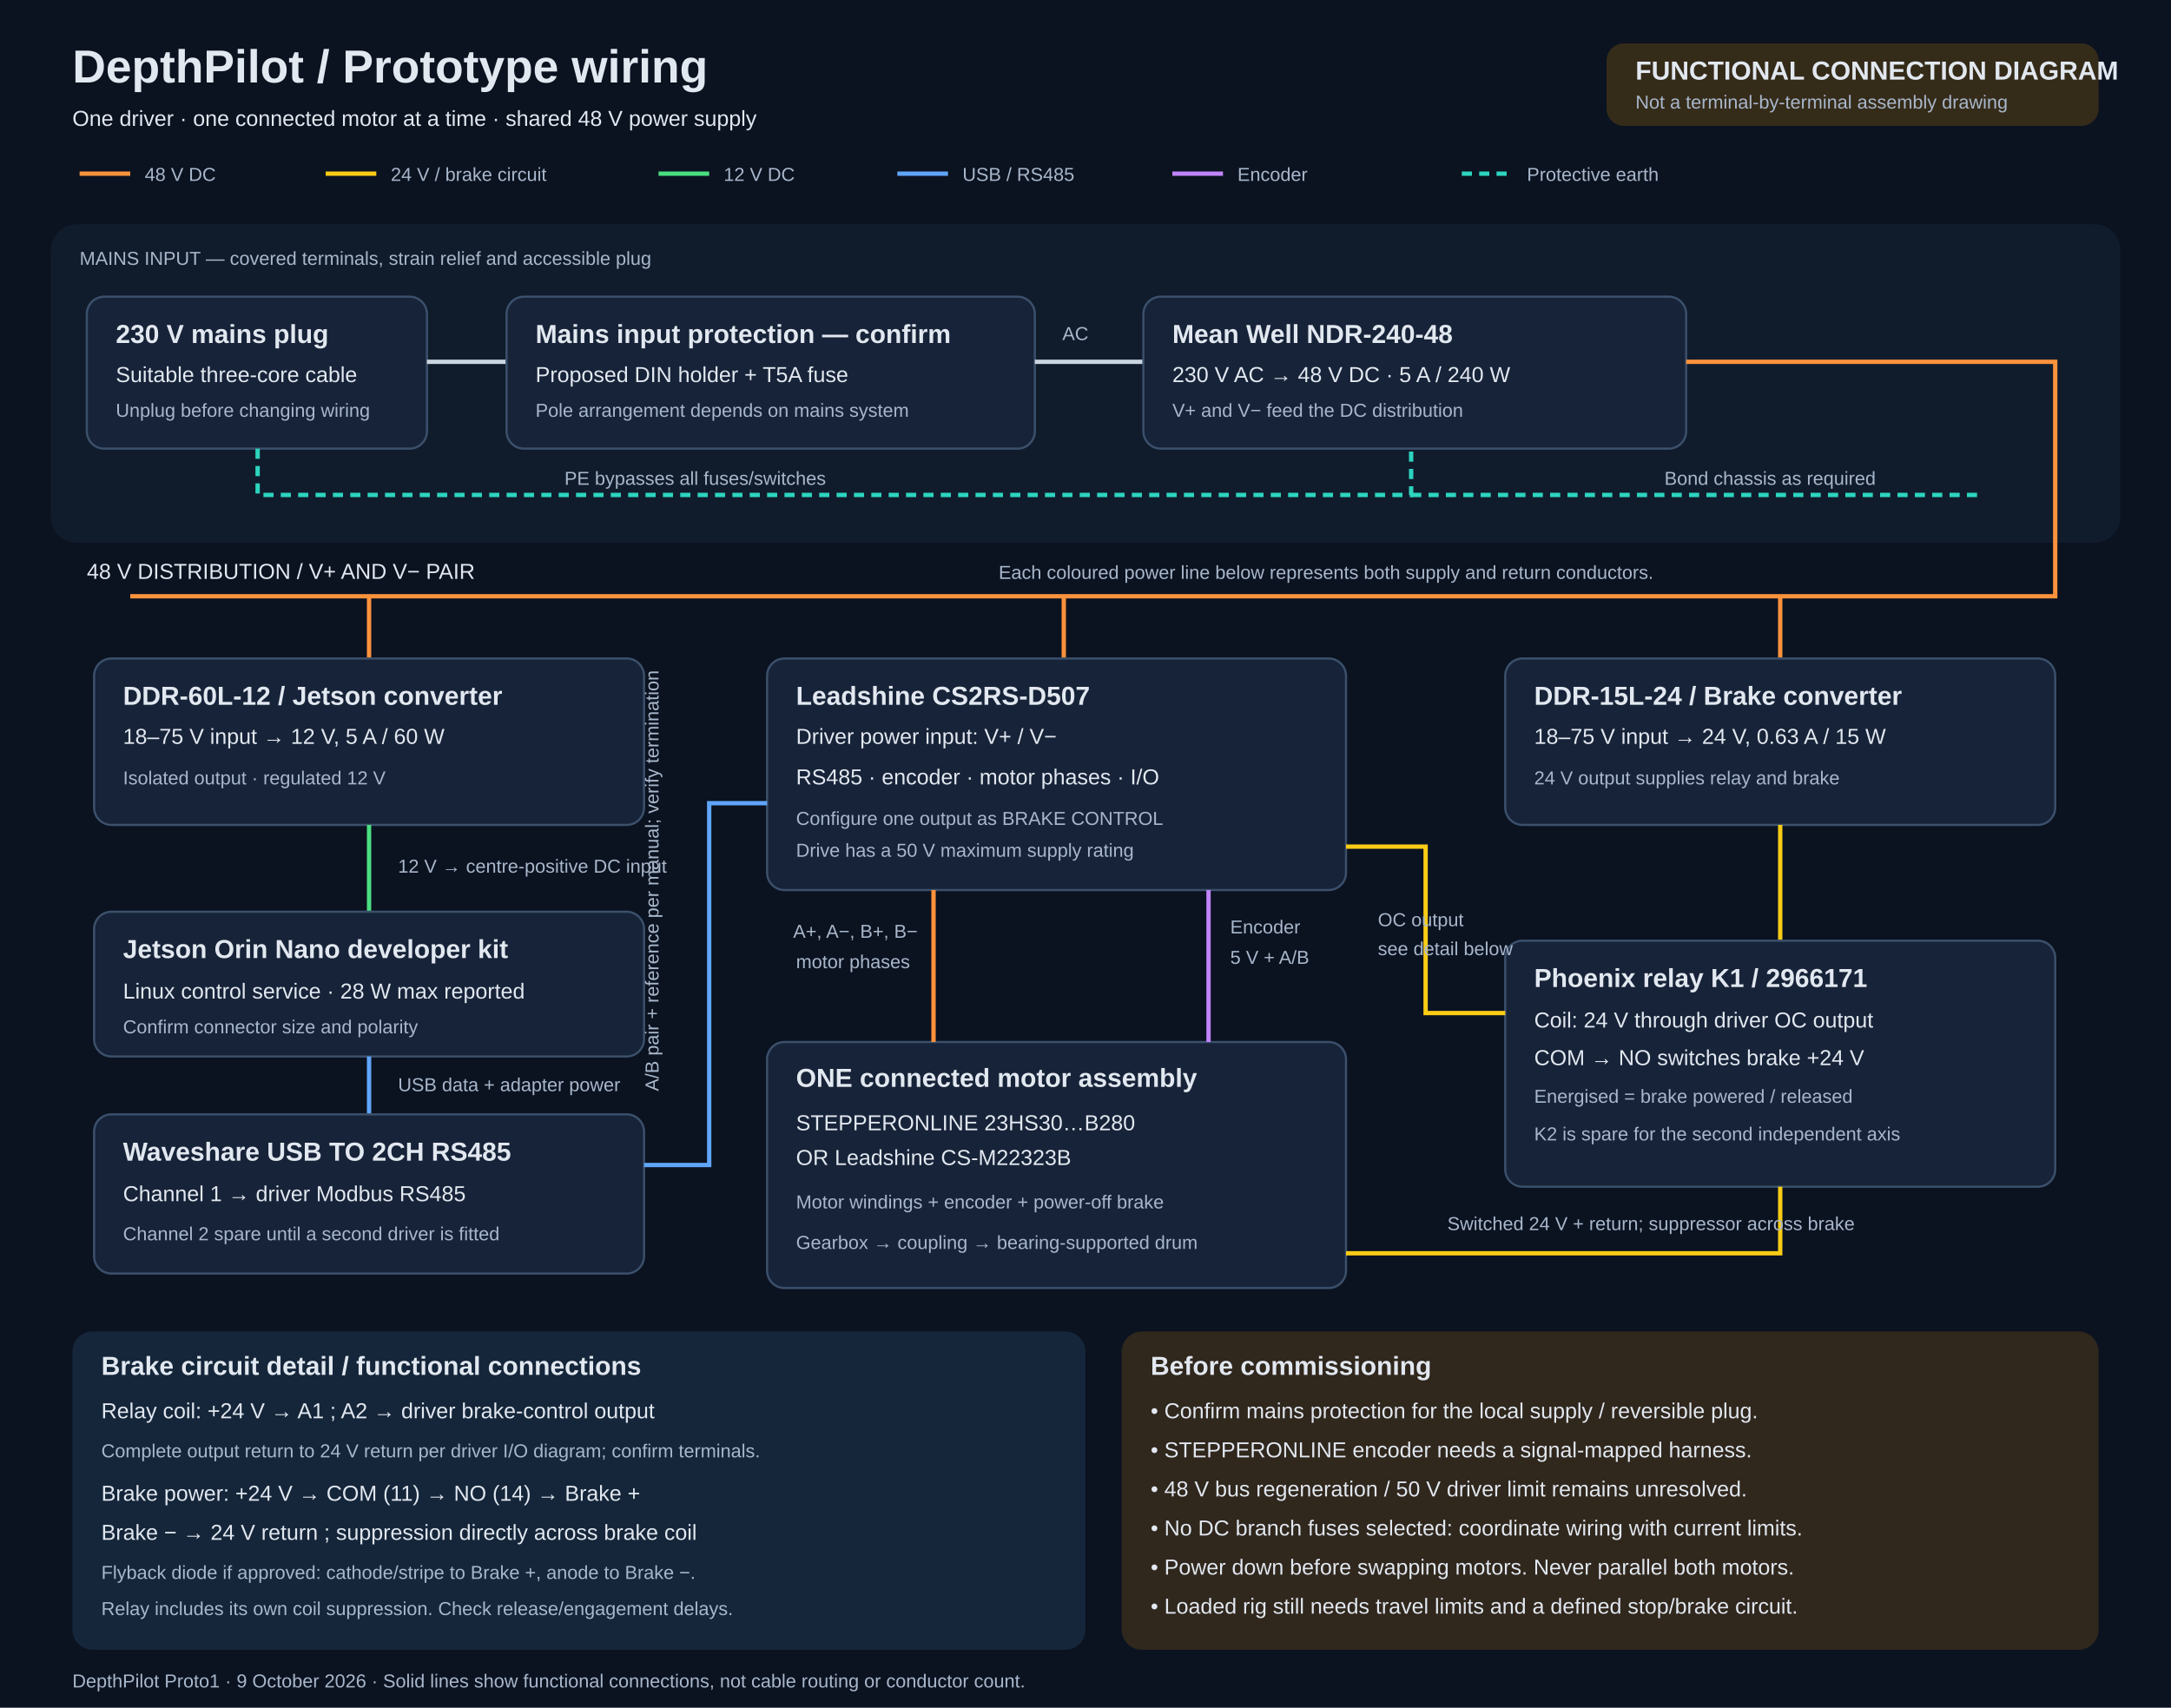
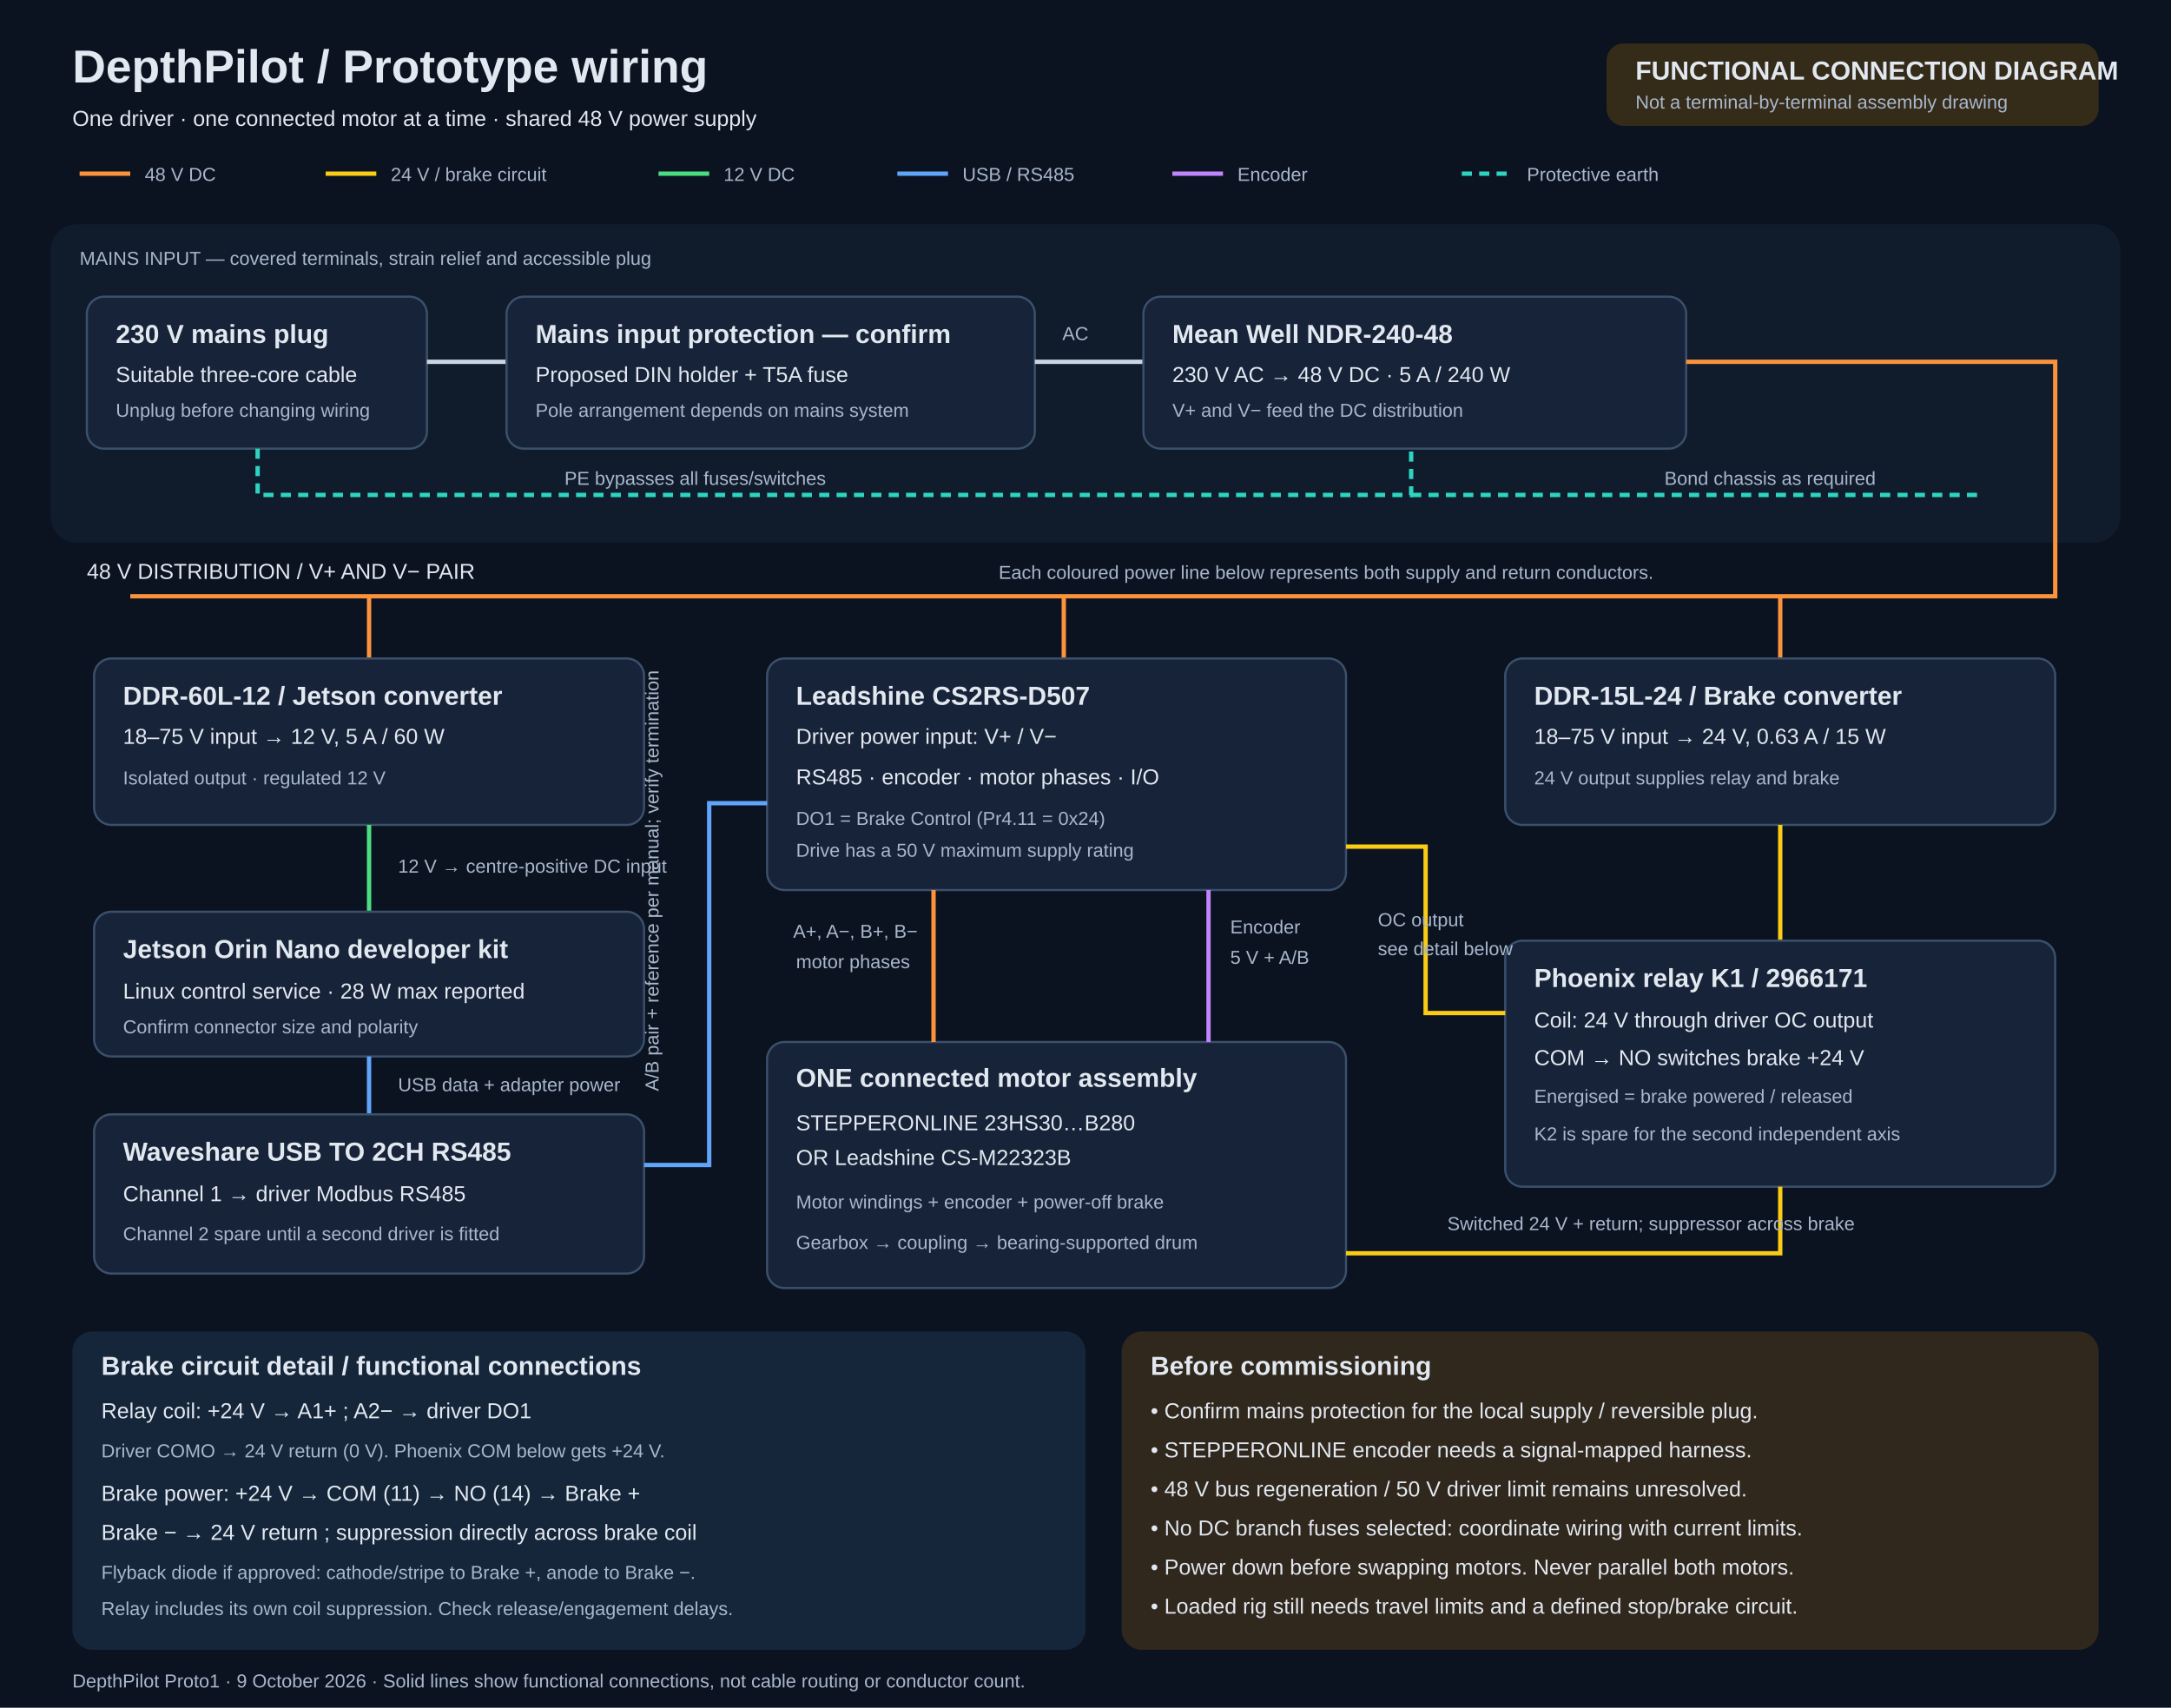
<svg xmlns="http://www.w3.org/2000/svg" width="1500" height="1180" viewBox="0 0 1500 1180">
  <defs>
    <style>text{font-family:Arial,sans-serif;fill:#e2e8f0}.title{font-size:32px;font-weight:700}.head{font-size:18px;font-weight:700}.body{font-size:15px}.small{font-size:13px;fill:#a8b7cb}.box{fill:#172338;stroke:#3b506b;stroke-width:1.5}.power{fill:none;stroke:#fb923c;stroke-width:3}.aux{fill:none;stroke:#facc15;stroke-width:3}.jet{fill:none;stroke:#4ade80;stroke-width:3}.data{fill:none;stroke:#60a5fa;stroke-width:3}.feedback{fill:none;stroke:#c084fc;stroke-width:3}.earth{fill:none;stroke:#2dd4bf;stroke-width:3;stroke-dasharray:7 5}</style>
  </defs>
  <rect width="1500" height="1180" fill="#0b1220" />
  <text x="50" y="57" class="title">DepthPilot / Prototype wiring</text>
  <text x="50" y="87" class="body">One driver · one connected motor at a time · shared 48 V power supply</text>
  <rect x="1110" y="30" width="340" height="57" rx="12" fill="#352b19" />
  <text x="1130" y="55" class="head" fill="#facc15">FUNCTIONAL CONNECTION DIAGRAM</text>
  <text x="1130" y="75" class="small">Not a terminal-by-terminal assembly drawing</text>
  <path d="M55 120h35" class="power" />
  <text x="100" y="125" class="small">48 V DC</text>
  <path d="M225 120h35" class="aux" />
  <text x="270" y="125" class="small">24 V / brake circuit</text>
  <path d="M455 120h35" class="jet" />
  <text x="500" y="125" class="small">12 V DC</text>
  <path d="M620 120h35" class="data" />
  <text x="665" y="125" class="small">USB / RS485</text>
  <path d="M810 120h35" class="feedback" />
  <text x="855" y="125" class="small">Encoder</text>
  <path d="M1010 120h35" class="earth" />
  <text x="1055" y="125" class="small">Protective earth</text>
  <rect x="35" y="155" width="1430" height="220" rx="18" fill="#101c2c" />
  <text x="55" y="183" class="small">MAINS INPUT — covered terminals, strain relief and accessible plug</text>
  <rect x="60" y="205" width="235" height="105" rx="12" class="box" />
  <text x="80" y="237" class="head">230 V mains plug</text>
  <text x="80" y="264" class="body">Suitable three-core cable</text>
  <text x="80" y="288" class="small">Unplug before changing wiring</text>
  <path d="M295 250H350" stroke="#cbd5e1" stroke-width="3" />
  <rect x="350" y="205" width="365" height="105" rx="12" class="box" />
  <text x="370" y="237" class="head">Mains input protection — confirm</text>
  <text x="370" y="264" class="body">Proposed DIN holder + T5A fuse</text>
  <text x="370" y="288" class="small">Pole arrangement depends on mains system</text>
  <path d="M715 250H790" stroke="#cbd5e1" stroke-width="3" />
  <text x="734" y="235" class="small">AC</text>
  <rect x="790" y="205" width="375" height="105" rx="12" class="box" />
  <text x="810" y="237" class="head">Mean Well NDR-240-48</text>
  <text x="810" y="264" class="body">230 V AC → 48 V DC · 5 A / 240 W</text>
  <text x="810" y="288" class="small">V+ and V− feed the DC distribution</text>
  <path d="M178 310V342H975V310" class="earth" />
  <path d="M975 342H1370" class="earth" />
  <text x="390" y="335" class="small">PE bypasses all fuses/switches</text>
  <text x="1150" y="335" class="small">Bond chassis as required</text>
  <path d="M1165 250H1420V412H90" class="power" />
  <text x="60" y="400" class="body">48 V DISTRIBUTION / V+ AND V− PAIR</text>
  <text x="690" y="400" class="small">Each coloured power line below represents both supply and return conductors.</text>
  <path d="M255 412V455" class="power" />
  <path d="M735 412V455" class="power" />
  <path d="M1230 412V455" class="power" />
  <rect x="65" y="455" width="380" height="115" rx="12" class="box" />
  <text x="85" y="487" class="head">DDR-60L-12 / Jetson converter</text>
  <text x="85" y="514" class="body">18–75 V input → 12 V, 5 A / 60 W</text>
  <text x="85" y="542" class="small">Isolated output · regulated 12 V</text>
  <rect x="530" y="455" width="400" height="160" rx="12" class="box" />
  <text x="550" y="487" class="head">Leadshine CS2RS-D507</text>
  <text x="550" y="514" class="body">Driver power input: V+ / V−</text>
  <text x="550" y="542" class="body">RS485 · encoder · motor phases · I/O</text>
-   <text x="550" y="570" class="small">Configure one output as BRAKE CONTROL</text>
+   <text x="550" y="570" class="small">DO1 = Brake Control (Pr4.11 = 0x24)</text>
  <text x="550" y="592" class="small">Drive has a 50 V maximum supply rating</text>
  <rect x="1040" y="455" width="380" height="115" rx="12" class="box" />
  <text x="1060" y="487" class="head">DDR-15L-24 / Brake converter</text>
  <text x="1060" y="514" class="body">18–75 V input → 24 V, 0.63 A / 15 W</text>
  <text x="1060" y="542" class="small">24 V output supplies relay and brake</text>
  <path d="M255 570V630" class="jet" />
  <text x="275" y="603" class="small">12 V → centre-positive DC input</text>
  <rect x="65" y="630" width="380" height="100" rx="12" class="box" />
  <text x="85" y="662" class="head">Jetson Orin Nano developer kit</text>
  <text x="85" y="690" class="body">Linux control service · 28 W max reported</text>
  <text x="85" y="714" class="small">Confirm connector size and polarity</text>
  <path d="M255 730V770" class="data" />
  <text x="275" y="754" class="small">USB data + adapter power</text>
  <rect x="65" y="770" width="380" height="110" rx="12" class="box" />
  <text x="85" y="802" class="head">Waveshare USB TO 2CH RS485</text>
  <text x="85" y="830" class="body">Channel 1 → driver Modbus RS485</text>
  <text x="85" y="857" class="small">Channel 2 spare until a second driver is fitted</text>
  <path d="M445 805H490V555H530" class="data" />
  <text x="455" y="754" class="small" transform="rotate(-90 455 754)">A/B pair + reference per manual; verify termination</text>
  <path d="M1230 570V650" class="aux" />
  <rect x="1040" y="650" width="380" height="170" rx="12" class="box" />
  <text x="1060" y="682" class="head">Phoenix relay K1 / 2966171</text>
  <text x="1060" y="710" class="body">Coil: 24 V through driver OC output</text>
  <text x="1060" y="736" class="body">COM → NO switches brake +24 V</text>
  <text x="1060" y="762" class="small">Energised = brake powered / released</text>
  <text x="1060" y="788" class="small">K2 is spare for the second independent axis</text>
  <path d="M930 585H985V700H1040" class="aux" />
  <text x="952" y="640" class="small">OC output</text>
  <text x="952" y="660" class="small">see detail below</text>
  <rect x="530" y="720" width="400" height="170" rx="12" class="box" />
  <text x="550" y="751" class="head">ONE connected motor assembly</text>
  <text x="550" y="781" class="body">STEPPERONLINE 23HS30…B280</text>
  <text x="550" y="805" class="body">OR Leadshine CS-M22323B</text>
  <text x="550" y="835" class="small">Motor windings + encoder + power-off brake</text>
  <text x="550" y="863" class="small">Gearbox → coupling → bearing-supported drum</text>
  <path d="M645 615V720" class="power" />
  <text x="548" y="648" class="small">A+, A−, B+, B−</text>
  <text x="550" y="669" class="small">motor phases</text>
  <path d="M835 720V615" class="feedback" />
  <text x="850" y="645" class="small">Encoder</text>
  <text x="850" y="666" class="small">5 V + A/B</text>
  <path d="M1230 820V866H930" class="aux" />
  <text x="1000" y="850" class="small">Switched 24 V + return; suppressor across brake</text>
  <rect x="50" y="920" width="700" height="220" rx="14" fill="#15263a" />
  <text x="70" y="950" class="head">Brake circuit detail / functional connections</text>
-   <text x="70" y="980" class="body">Relay coil: +24 V → A1 ; A2 → driver brake-control output</text>
-   <text x="70" y="1007" class="small">Complete output return to 24 V return per driver I/O diagram; confirm terminals.</text>
+   <text x="70" y="980" class="body">Relay coil: +24 V → A1+ ; A2− → driver DO1</text>
+   <text x="70" y="1007" class="small">Driver COMO → 24 V return (0 V). Phoenix COM below gets +24 V.</text>
  <text x="70" y="1037" class="body">Brake power: +24 V → COM (11) → NO (14) → Brake +</text>
  <text x="70" y="1064" class="body">Brake − → 24 V return ; suppression directly across brake coil</text>
  <text x="70" y="1091" class="small">Flyback diode if approved: cathode/stripe to Brake +, anode to Brake −.</text>
  <text x="70" y="1116" class="small">Relay includes its own coil suppression. Check release/engagement delays.</text>
  <rect x="775" y="920" width="675" height="220" rx="14" fill="#30271d" />
  <text x="795" y="950" class="head">Before commissioning</text>
  <text x="795" y="980" class="body">• Confirm mains protection for the local supply / reversible plug.</text>
  <text x="795" y="1007" class="body">• STEPPERONLINE encoder needs a signal-mapped harness.</text>
  <text x="795" y="1034" class="body">• 48 V bus regeneration / 50 V driver limit remains unresolved.</text>
  <text x="795" y="1061" class="body">• No DC branch fuses selected: coordinate wiring with current limits.</text>
  <text x="795" y="1088" class="body">• Power down before swapping motors. Never parallel both motors.</text>
  <text x="795" y="1115" class="body">• Loaded rig still needs travel limits and a defined stop/brake circuit.</text>
  <text x="50" y="1166" class="small">DepthPilot Proto1 · 9 October 2026 · Solid lines show functional connections, not cable routing or conductor count.</text>
</svg>
